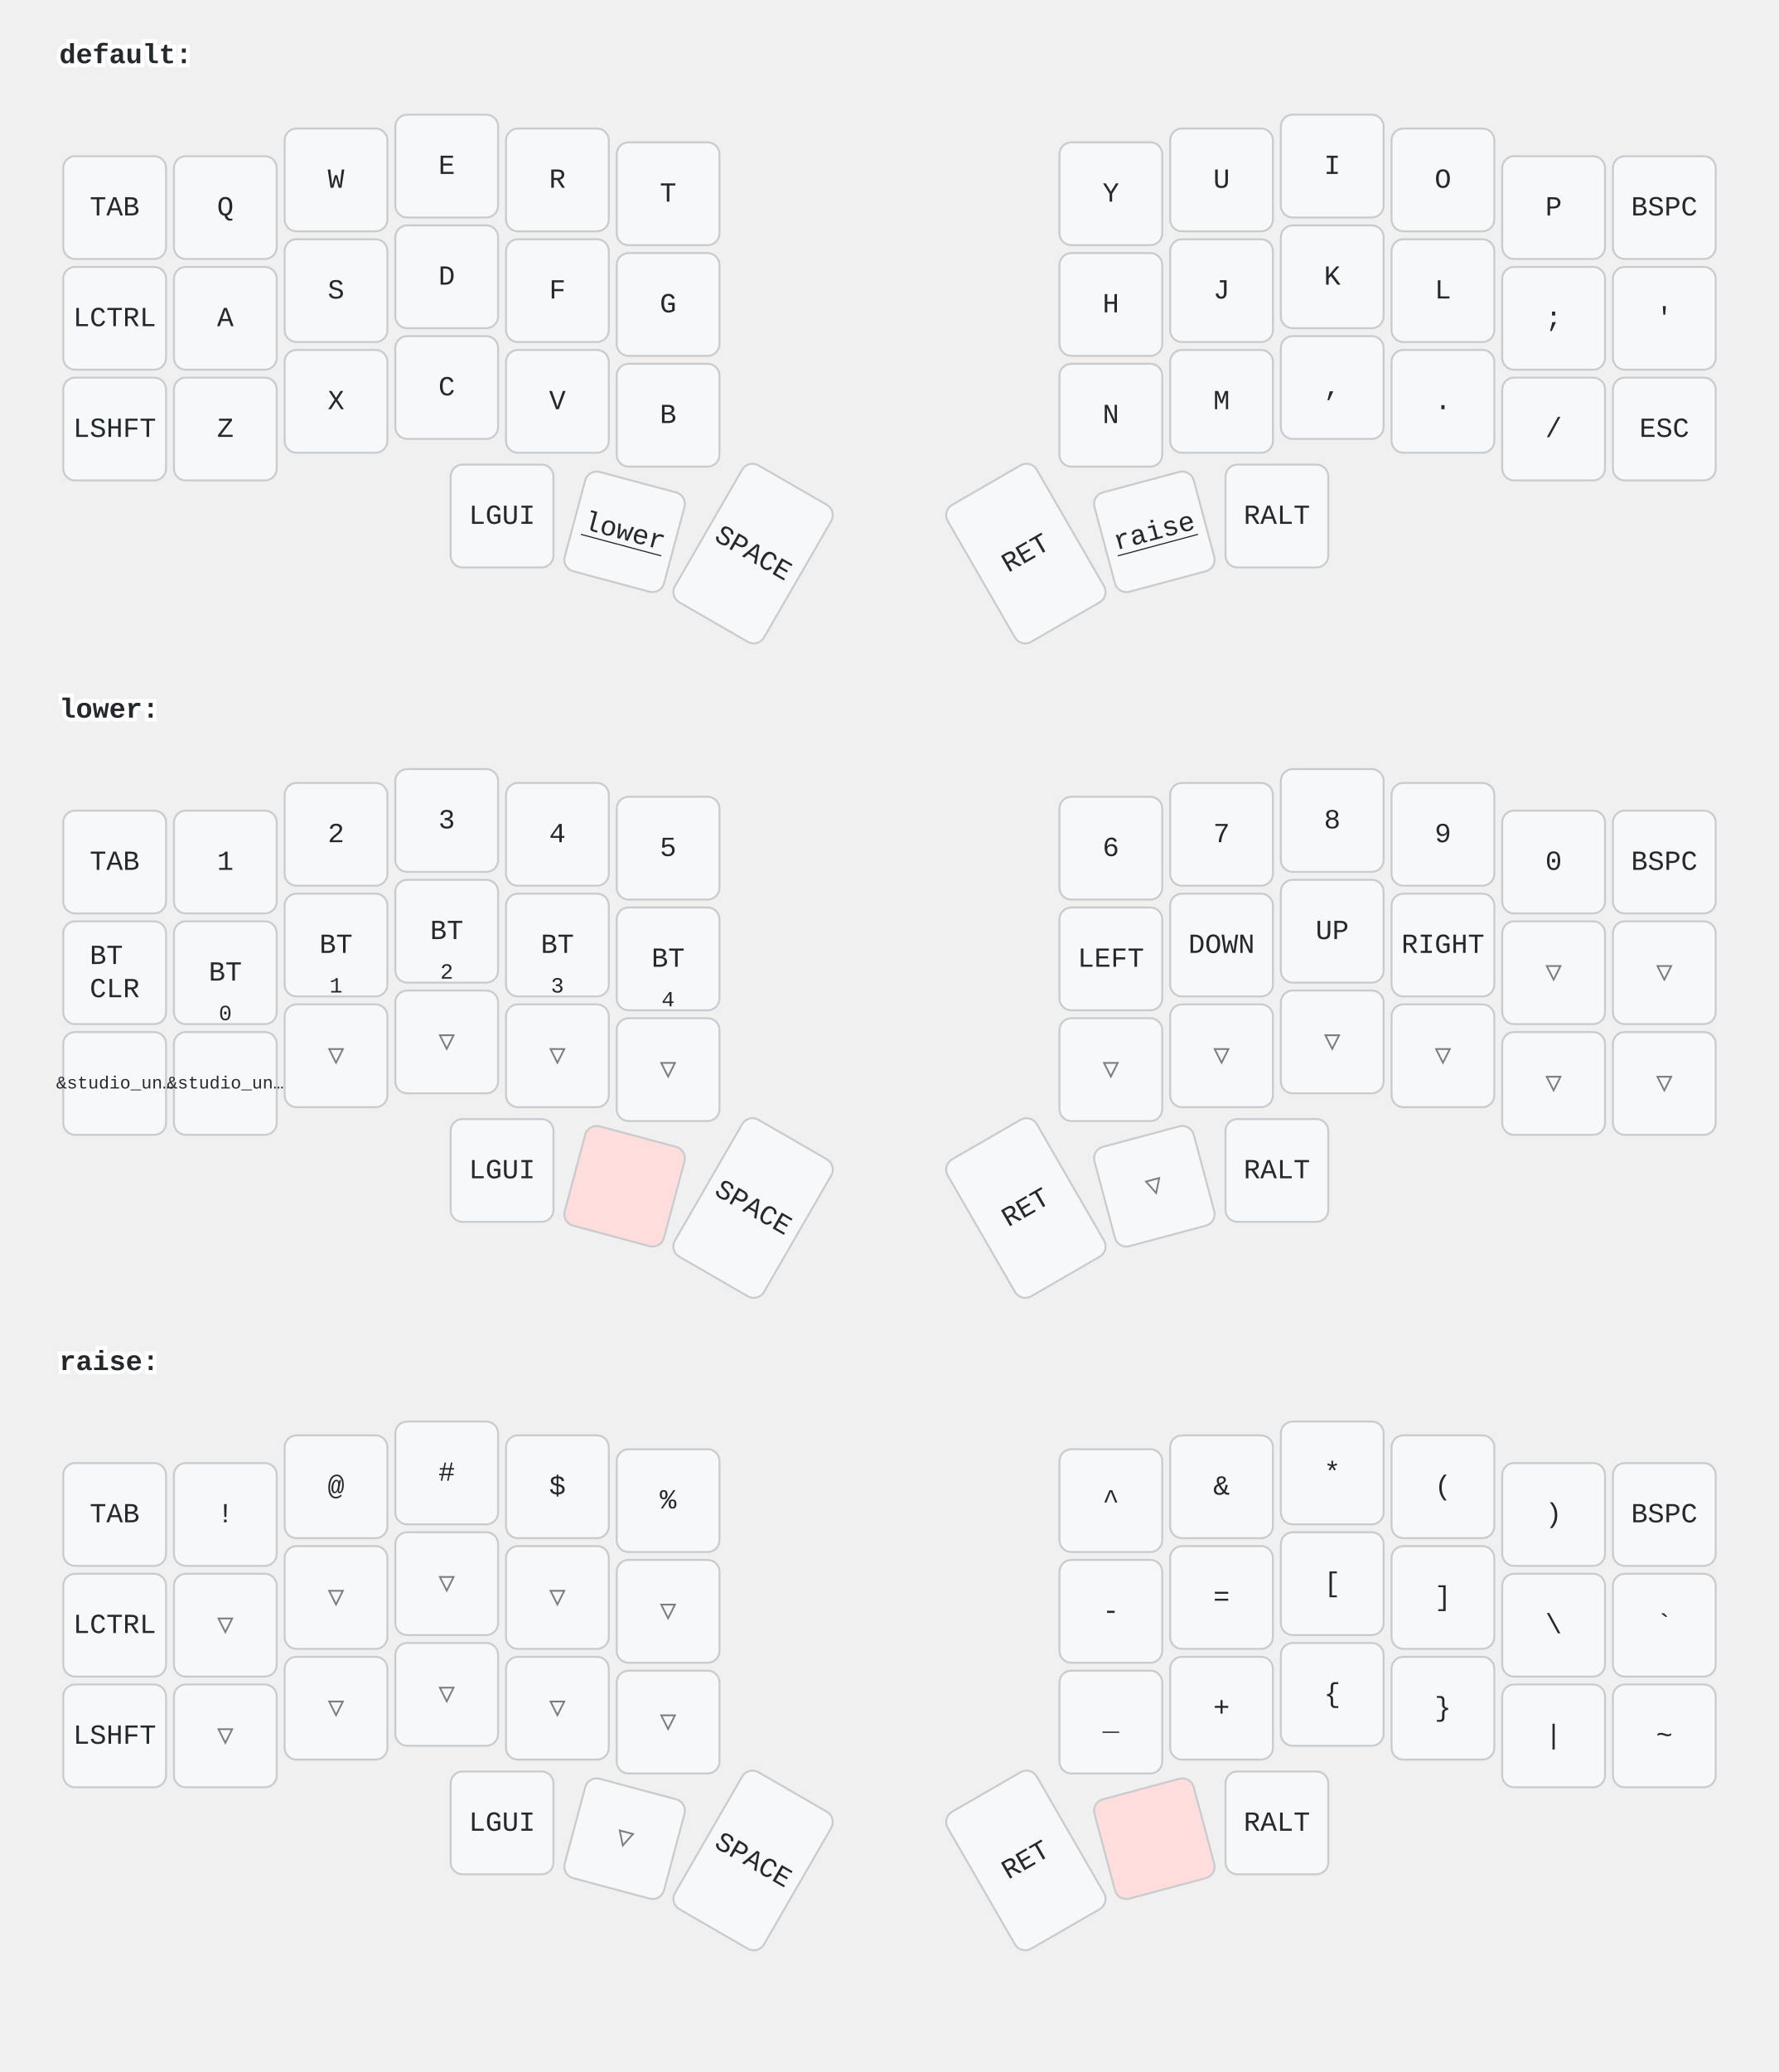
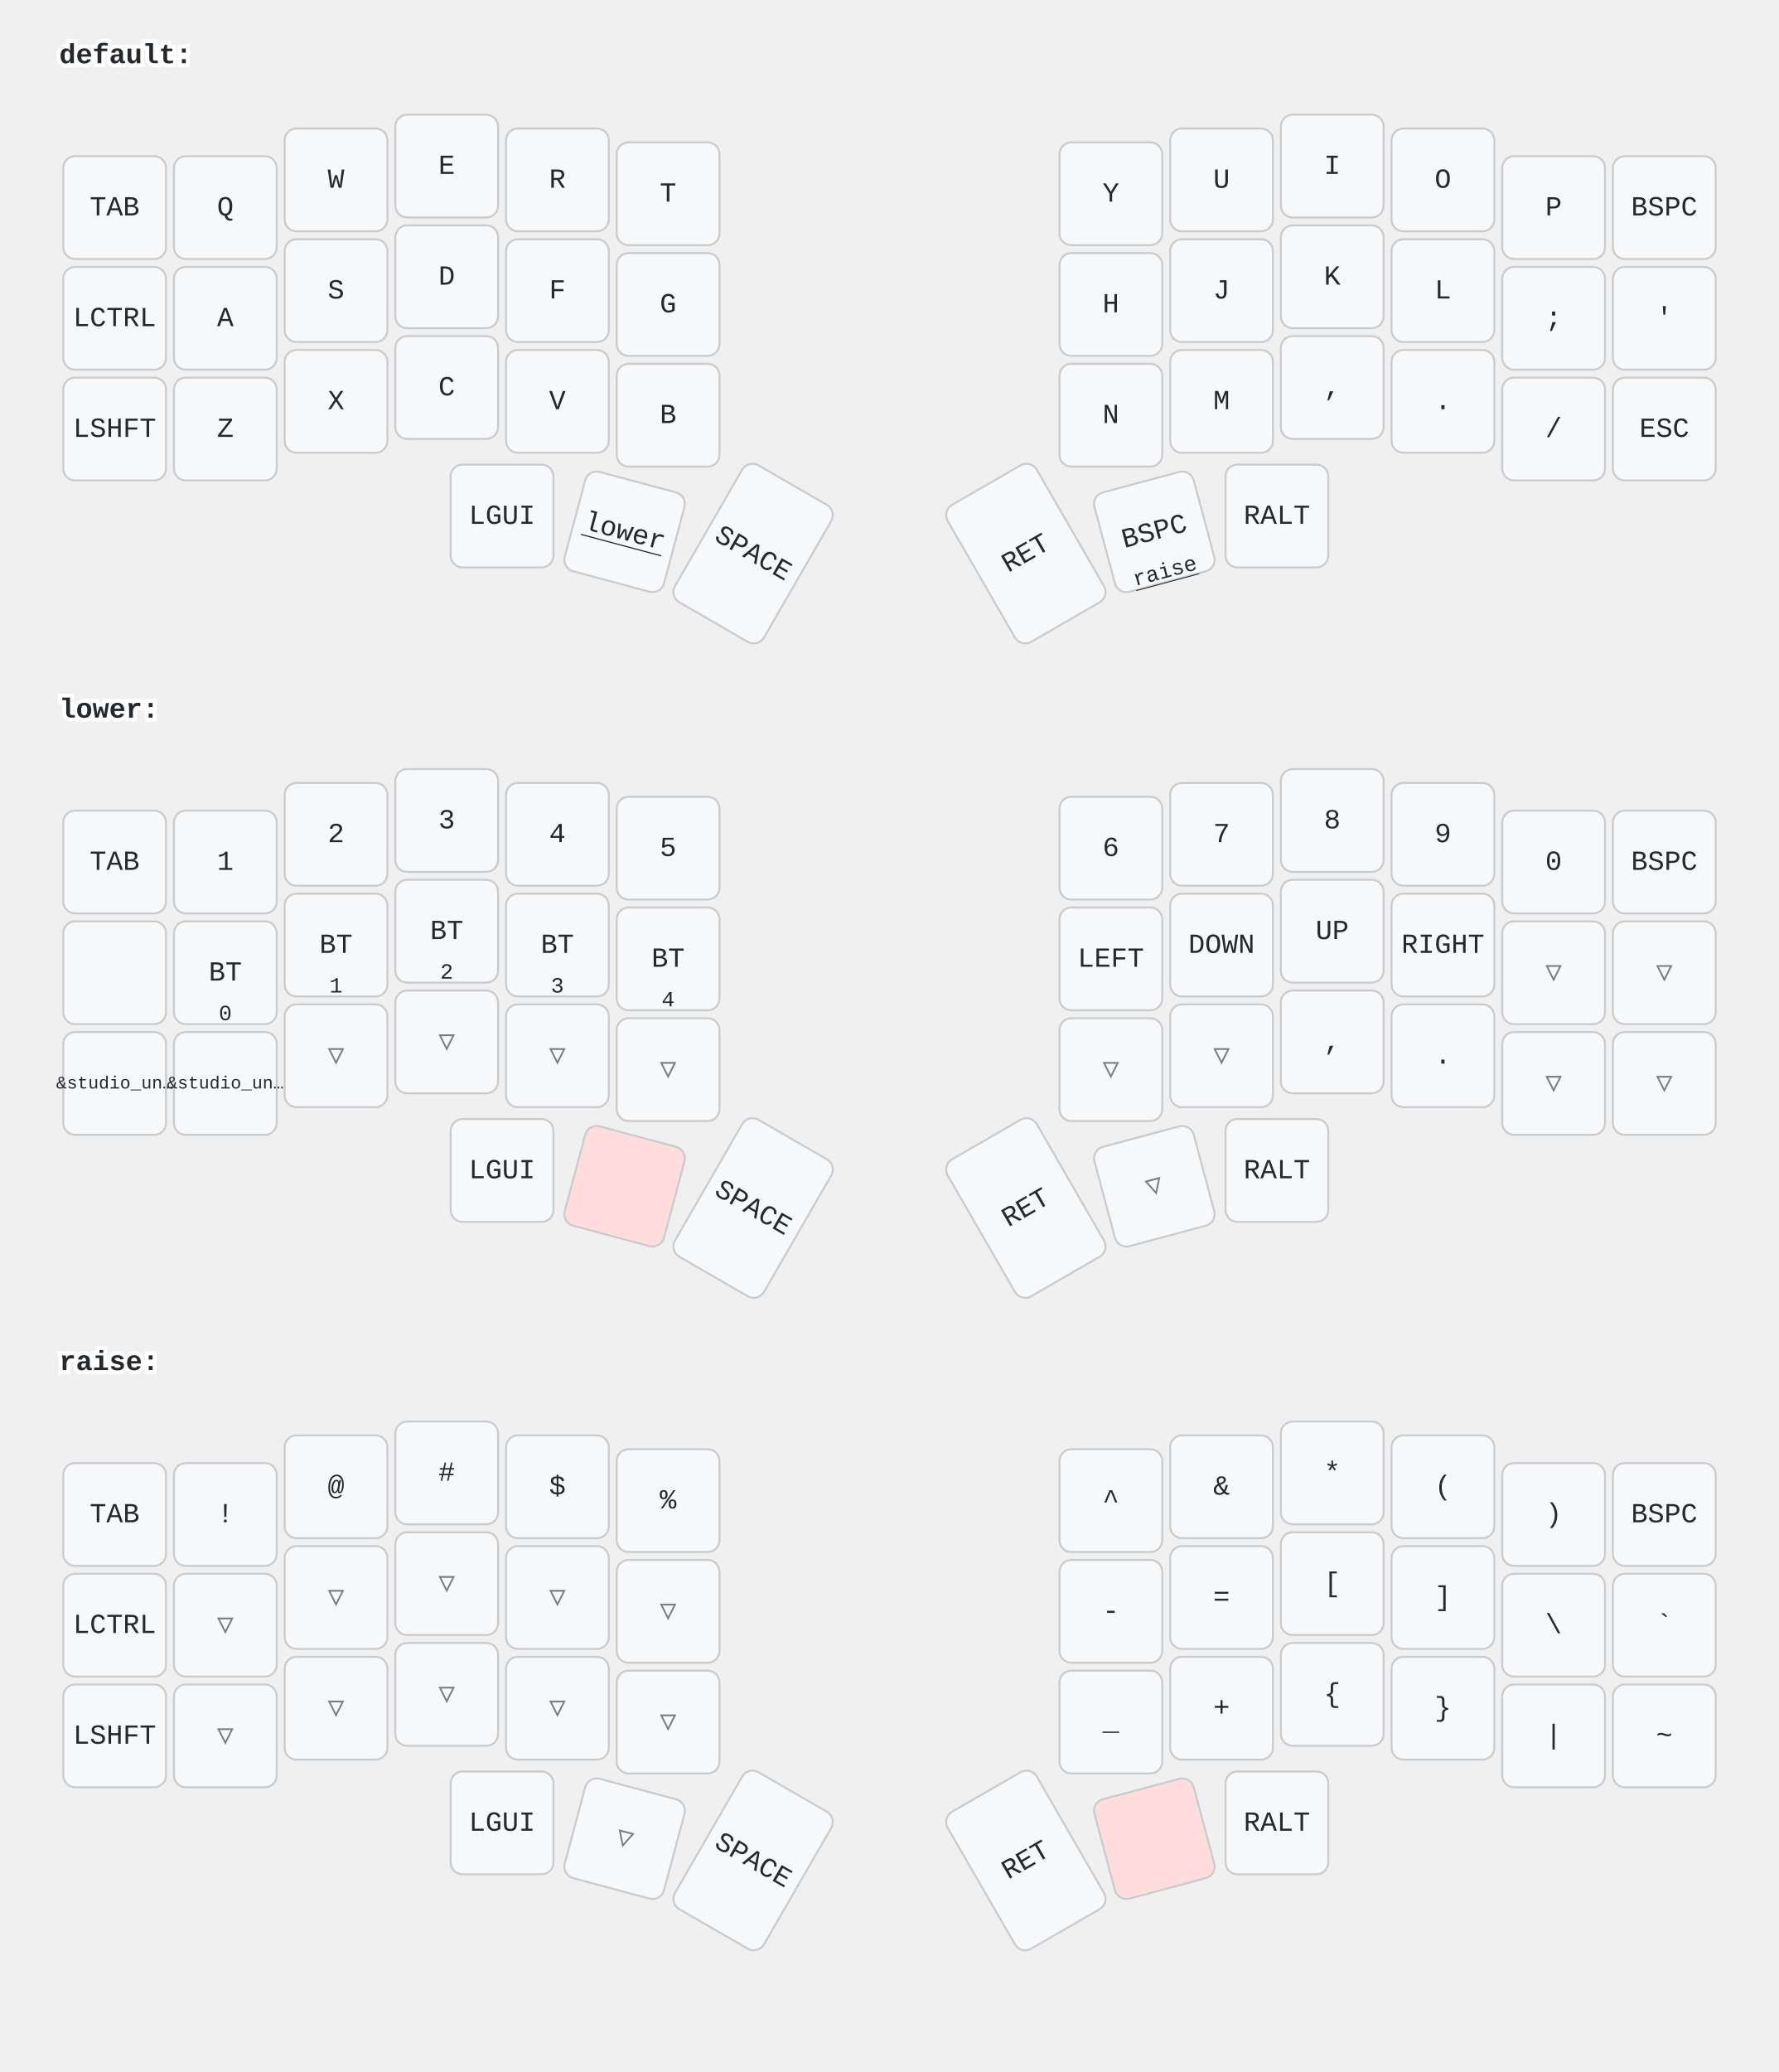
<svg xmlns="http://www.w3.org/2000/svg" width="900" height="1048" viewBox="0 0 900 1048" class="keymap">
  <style>/* inherit to force styles through use tags */
svg path {
    fill: inherit;
}

/* font and background color specifications */
svg.keymap {
    font-family: SFMono-Regular,Consolas,Liberation Mono,Menlo,monospace;
    font-size: 14px;
    font-kerning: normal;
    text-rendering: optimizeLegibility;
    fill: #24292e;
}

/* default key styling */
rect.key {
    fill: #f6f8fa;
}

rect.key, rect.combo {
    stroke: #c9cccf;
    stroke-width: 1;
}

/* default key side styling, only used is draw_key_sides is set */
rect.side {
    filter: brightness(90%);
}

/* color accent for combo boxes */
rect.combo, rect.combo-separate {
    fill: #cdf;
}

/* color accent for held keys */
rect.held, rect.combo.held {
    fill: #fdd;
}

/* color accent for ghost (optional) keys */
rect.ghost, rect.combo.ghost {
    stroke-dasharray: 4, 4;
    stroke-width: 2;
}

text {
    text-anchor: middle;
    dominant-baseline: middle;
}

/* styling for layer labels */
text.label {
    font-weight: bold;
    text-anchor: start;
    stroke: white;
    stroke-width: 4;
    paint-order: stroke;
}

/* styling for optional footer */
text.footer {
    text-anchor: end;
    dominant-baseline: auto;
    stroke: white;
    stroke-width: 4;
    paint-order: stroke;
}

/* styling for combo tap, and key non-tap label text */
- text.combo, text.hold, text.shifted, text.left, text.right {
+ text.combo, text.hold, text.shifted, text.left, text.right, text.tl, text.tr, text.bl, text.br {
    font-size: 11px;
}

- text.hold {
+ text.hold, text.bl, text.br {
    text-anchor: middle;
    dominant-baseline: auto;
}

- text.shifted {
+ text.shifted, text.tl, text.tr {
    text-anchor: middle;
    dominant-baseline: hanging;
}

- text.left {
+ text.left, text.tl, text.bl {
    text-anchor: start;
}

- text.right {
+ text.right, text.tr, text.br {
    text-anchor: end;
}

text.layer-activator {
    text-decoration: underline;
}

/* styling for hold/shifted label text in combo box */
text.combo.hold, text.combo.shifted, text.combo.left, text.combo.right {
    font-size: 8px;
}

/* lighter symbol for transparent keys */
text.trans {
    fill: #7b7e81;
}

/* styling for combo dendrons */
path.combo {
    stroke-width: 1;
    stroke: gray;
    fill: none;
}

/* Start Tabler Icons Cleanup */
/* cannot use height/width with glyphs */
.icon-tabler &gt; path {
    fill: inherit;
    stroke: inherit;
    stroke-width: 2;
}
/* hide tabler's default box */
.icon-tabler &gt; path[stroke="none"][fill="none"] {
    visibility: hidden;
}
/* End Tabler Icons Cleanup */
</style>
  <g transform="translate(30, 0)" class="layer-default">
    <text x="0" y="28" class="label" id="default">default:</text>
    <g transform="translate(0, 56)">
      <g transform="translate(28, 49)" class="key keypos-0">
        <rect rx="6" ry="6" x="-26" y="-26" width="52" height="52" class="key" />
        <text x="0" y="0" class="key tap">TAB</text>
      </g>
      <g transform="translate(84, 49)" class="key keypos-1">
        <rect rx="6" ry="6" x="-26" y="-26" width="52" height="52" class="key" />
        <text x="0" y="0" class="key tap">Q</text>
      </g>
      <g transform="translate(140, 35)" class="key keypos-2">
        <rect rx="6" ry="6" x="-26" y="-26" width="52" height="52" class="key" />
        <text x="0" y="0" class="key tap">W</text>
      </g>
      <g transform="translate(196, 28)" class="key keypos-3">
        <rect rx="6" ry="6" x="-26" y="-26" width="52" height="52" class="key" />
        <text x="0" y="0" class="key tap">E</text>
      </g>
      <g transform="translate(252, 35)" class="key keypos-4">
        <rect rx="6" ry="6" x="-26" y="-26" width="52" height="52" class="key" />
        <text x="0" y="0" class="key tap">R</text>
      </g>
      <g transform="translate(308, 42)" class="key keypos-5">
        <rect rx="6" ry="6" x="-26" y="-26" width="52" height="52" class="key" />
        <text x="0" y="0" class="key tap">T</text>
      </g>
      <g transform="translate(532, 42)" class="key keypos-6">
        <rect rx="6" ry="6" x="-26" y="-26" width="52" height="52" class="key" />
        <text x="0" y="0" class="key tap">Y</text>
      </g>
      <g transform="translate(588, 35)" class="key keypos-7">
        <rect rx="6" ry="6" x="-26" y="-26" width="52" height="52" class="key" />
        <text x="0" y="0" class="key tap">U</text>
      </g>
      <g transform="translate(644, 28)" class="key keypos-8">
        <rect rx="6" ry="6" x="-26" y="-26" width="52" height="52" class="key" />
        <text x="0" y="0" class="key tap">I</text>
      </g>
      <g transform="translate(700, 35)" class="key keypos-9">
        <rect rx="6" ry="6" x="-26" y="-26" width="52" height="52" class="key" />
        <text x="0" y="0" class="key tap">O</text>
      </g>
      <g transform="translate(756, 49)" class="key keypos-10">
        <rect rx="6" ry="6" x="-26" y="-26" width="52" height="52" class="key" />
        <text x="0" y="0" class="key tap">P</text>
      </g>
      <g transform="translate(812, 49)" class="key keypos-11">
        <rect rx="6" ry="6" x="-26" y="-26" width="52" height="52" class="key" />
        <text x="0" y="0" class="key tap">BSPC</text>
      </g>
      <g transform="translate(28, 105)" class="key keypos-12">
        <rect rx="6" ry="6" x="-26" y="-26" width="52" height="52" class="key" />
        <text x="0" y="0" class="key tap">LCTRL</text>
      </g>
      <g transform="translate(84, 105)" class="key keypos-13">
        <rect rx="6" ry="6" x="-26" y="-26" width="52" height="52" class="key" />
        <text x="0" y="0" class="key tap">A</text>
      </g>
      <g transform="translate(140, 91)" class="key keypos-14">
        <rect rx="6" ry="6" x="-26" y="-26" width="52" height="52" class="key" />
        <text x="0" y="0" class="key tap">S</text>
      </g>
      <g transform="translate(196, 84)" class="key keypos-15">
        <rect rx="6" ry="6" x="-26" y="-26" width="52" height="52" class="key" />
        <text x="0" y="0" class="key tap">D</text>
      </g>
      <g transform="translate(252, 91)" class="key keypos-16">
        <rect rx="6" ry="6" x="-26" y="-26" width="52" height="52" class="key" />
        <text x="0" y="0" class="key tap">F</text>
      </g>
      <g transform="translate(308, 98)" class="key keypos-17">
        <rect rx="6" ry="6" x="-26" y="-26" width="52" height="52" class="key" />
        <text x="0" y="0" class="key tap">G</text>
      </g>
      <g transform="translate(532, 98)" class="key keypos-18">
        <rect rx="6" ry="6" x="-26" y="-26" width="52" height="52" class="key" />
        <text x="0" y="0" class="key tap">H</text>
      </g>
      <g transform="translate(588, 91)" class="key keypos-19">
        <rect rx="6" ry="6" x="-26" y="-26" width="52" height="52" class="key" />
        <text x="0" y="0" class="key tap">J</text>
      </g>
      <g transform="translate(644, 84)" class="key keypos-20">
        <rect rx="6" ry="6" x="-26" y="-26" width="52" height="52" class="key" />
        <text x="0" y="0" class="key tap">K</text>
      </g>
      <g transform="translate(700, 91)" class="key keypos-21">
        <rect rx="6" ry="6" x="-26" y="-26" width="52" height="52" class="key" />
        <text x="0" y="0" class="key tap">L</text>
      </g>
      <g transform="translate(756, 105)" class="key keypos-22">
        <rect rx="6" ry="6" x="-26" y="-26" width="52" height="52" class="key" />
        <text x="0" y="0" class="key tap">;</text>
      </g>
      <g transform="translate(812, 105)" class="key keypos-23">
        <rect rx="6" ry="6" x="-26" y="-26" width="52" height="52" class="key" />
        <text x="0" y="0" class="key tap">'</text>
      </g>
      <g transform="translate(28, 161)" class="key keypos-24">
        <rect rx="6" ry="6" x="-26" y="-26" width="52" height="52" class="key" />
        <text x="0" y="0" class="key tap">LSHFT</text>
      </g>
      <g transform="translate(84, 161)" class="key keypos-25">
        <rect rx="6" ry="6" x="-26" y="-26" width="52" height="52" class="key" />
        <text x="0" y="0" class="key tap">Z</text>
      </g>
      <g transform="translate(140, 147)" class="key keypos-26">
        <rect rx="6" ry="6" x="-26" y="-26" width="52" height="52" class="key" />
        <text x="0" y="0" class="key tap">X</text>
      </g>
      <g transform="translate(196, 140)" class="key keypos-27">
        <rect rx="6" ry="6" x="-26" y="-26" width="52" height="52" class="key" />
        <text x="0" y="0" class="key tap">C</text>
      </g>
      <g transform="translate(252, 147)" class="key keypos-28">
        <rect rx="6" ry="6" x="-26" y="-26" width="52" height="52" class="key" />
        <text x="0" y="0" class="key tap">V</text>
      </g>
      <g transform="translate(308, 154)" class="key keypos-29">
        <rect rx="6" ry="6" x="-26" y="-26" width="52" height="52" class="key" />
        <text x="0" y="0" class="key tap">B</text>
      </g>
      <g transform="translate(532, 154)" class="key keypos-30">
        <rect rx="6" ry="6" x="-26" y="-26" width="52" height="52" class="key" />
        <text x="0" y="0" class="key tap">N</text>
      </g>
      <g transform="translate(588, 147)" class="key keypos-31">
        <rect rx="6" ry="6" x="-26" y="-26" width="52" height="52" class="key" />
        <text x="0" y="0" class="key tap">M</text>
      </g>
      <g transform="translate(644, 140)" class="key keypos-32">
        <rect rx="6" ry="6" x="-26" y="-26" width="52" height="52" class="key" />
        <text x="0" y="0" class="key tap">,</text>
      </g>
      <g transform="translate(700, 147)" class="key keypos-33">
        <rect rx="6" ry="6" x="-26" y="-26" width="52" height="52" class="key" />
        <text x="0" y="0" class="key tap">.</text>
      </g>
      <g transform="translate(756, 161)" class="key keypos-34">
        <rect rx="6" ry="6" x="-26" y="-26" width="52" height="52" class="key" />
        <text x="0" y="0" class="key tap">/</text>
      </g>
      <g transform="translate(812, 161)" class="key keypos-35">
        <rect rx="6" ry="6" x="-26" y="-26" width="52" height="52" class="key" />
        <text x="0" y="0" class="key tap">ESC</text>
      </g>
      <g transform="translate(224, 205)" class="key keypos-36">
        <rect rx="6" ry="6" x="-26" y="-26" width="52" height="52" class="key" />
        <text x="0" y="0" class="key tap">LGUI</text>
      </g>
      <g transform="translate(286, 213) rotate(15.0)" class="key keypos-37">
        <rect rx="6" ry="6" x="-26" y="-26" width="52" height="52" class="key" />
        <a href="#lower">
          <text x="0" y="0" class="key tap layer-activator">lower</text>
        </a>
      </g>
      <g transform="translate(351, 224) rotate(30.0)" class="key keypos-38">
        <rect rx="6" ry="6" x="-26" y="-40" width="52" height="80" class="key" />
        <text x="0" y="0" class="key tap">SPACE</text>
      </g>
      <g transform="translate(489, 224) rotate(-30.0)" class="key keypos-39">
        <rect rx="6" ry="6" x="-26" y="-40" width="52" height="80" class="key" />
        <text x="0" y="0" class="key tap">RET</text>
      </g>
      <g transform="translate(554, 213) rotate(-15.0)" class="key keypos-40">
        <rect rx="6" ry="6" x="-26" y="-26" width="52" height="52" class="key" />
+         <text x="0" y="0" class="key tap">BSPC</text>
        <a href="#raise">
-           <text x="0" y="0" class="key tap layer-activator">raise</text>
+           <text x="0" y="24" class="key hold layer-activator">raise</text>
        </a>
      </g>
      <g transform="translate(616, 205)" class="key keypos-41">
        <rect rx="6" ry="6" x="-26" y="-26" width="52" height="52" class="key" />
        <text x="0" y="0" class="key tap">RALT</text>
      </g>
    </g>
  </g>
  <g transform="translate(30, 331)" class="layer-lower">
    <text x="0" y="28" class="label" id="lower">lower:</text>
    <g transform="translate(0, 56)">
      <g transform="translate(28, 49)" class="key keypos-0">
        <rect rx="6" ry="6" x="-26" y="-26" width="52" height="52" class="key" />
        <text x="0" y="0" class="key tap">TAB</text>
      </g>
      <g transform="translate(84, 49)" class="key keypos-1">
        <rect rx="6" ry="6" x="-26" y="-26" width="52" height="52" class="key" />
        <text x="0" y="0" class="key tap">1</text>
      </g>
      <g transform="translate(140, 35)" class="key keypos-2">
        <rect rx="6" ry="6" x="-26" y="-26" width="52" height="52" class="key" />
        <text x="0" y="0" class="key tap">2</text>
      </g>
      <g transform="translate(196, 28)" class="key keypos-3">
        <rect rx="6" ry="6" x="-26" y="-26" width="52" height="52" class="key" />
        <text x="0" y="0" class="key tap">3</text>
      </g>
      <g transform="translate(252, 35)" class="key keypos-4">
        <rect rx="6" ry="6" x="-26" y="-26" width="52" height="52" class="key" />
        <text x="0" y="0" class="key tap">4</text>
      </g>
      <g transform="translate(308, 42)" class="key keypos-5">
        <rect rx="6" ry="6" x="-26" y="-26" width="52" height="52" class="key" />
        <text x="0" y="0" class="key tap">5</text>
      </g>
      <g transform="translate(532, 42)" class="key keypos-6">
        <rect rx="6" ry="6" x="-26" y="-26" width="52" height="52" class="key" />
        <text x="0" y="0" class="key tap">6</text>
      </g>
      <g transform="translate(588, 35)" class="key keypos-7">
        <rect rx="6" ry="6" x="-26" y="-26" width="52" height="52" class="key" />
        <text x="0" y="0" class="key tap">7</text>
      </g>
      <g transform="translate(644, 28)" class="key keypos-8">
        <rect rx="6" ry="6" x="-26" y="-26" width="52" height="52" class="key" />
        <text x="0" y="0" class="key tap">8</text>
      </g>
      <g transform="translate(700, 35)" class="key keypos-9">
        <rect rx="6" ry="6" x="-26" y="-26" width="52" height="52" class="key" />
        <text x="0" y="0" class="key tap">9</text>
      </g>
      <g transform="translate(756, 49)" class="key keypos-10">
        <rect rx="6" ry="6" x="-26" y="-26" width="52" height="52" class="key" />
        <text x="0" y="0" class="key tap">0</text>
      </g>
      <g transform="translate(812, 49)" class="key keypos-11">
        <rect rx="6" ry="6" x="-26" y="-26" width="52" height="52" class="key" />
        <text x="0" y="0" class="key tap">BSPC</text>
      </g>
      <g transform="translate(28, 105)" class="key keypos-12">
        <rect rx="6" ry="6" x="-26" y="-26" width="52" height="52" class="key" />
-         <text x="0" y="0" class="key tap">
-           <tspan x="0" dy="-0.6em">BT</tspan>
-           <tspan x="0" dy="1.2em">CLR</tspan>
-         </text>
      </g>
      <g transform="translate(84, 105)" class="key keypos-13">
        <rect rx="6" ry="6" x="-26" y="-26" width="52" height="52" class="key" />
        <text x="0" y="0" class="key tap">BT</text>
        <text x="0" y="24" class="key hold">0</text>
      </g>
      <g transform="translate(140, 91)" class="key keypos-14">
        <rect rx="6" ry="6" x="-26" y="-26" width="52" height="52" class="key" />
        <text x="0" y="0" class="key tap">BT</text>
        <text x="0" y="24" class="key hold">1</text>
      </g>
      <g transform="translate(196, 84)" class="key keypos-15">
        <rect rx="6" ry="6" x="-26" y="-26" width="52" height="52" class="key" />
        <text x="0" y="0" class="key tap">BT</text>
        <text x="0" y="24" class="key hold">2</text>
      </g>
      <g transform="translate(252, 91)" class="key keypos-16">
        <rect rx="6" ry="6" x="-26" y="-26" width="52" height="52" class="key" />
        <text x="0" y="0" class="key tap">BT</text>
        <text x="0" y="24" class="key hold">3</text>
      </g>
      <g transform="translate(308, 98)" class="key keypos-17">
        <rect rx="6" ry="6" x="-26" y="-26" width="52" height="52" class="key" />
        <text x="0" y="0" class="key tap">BT</text>
        <text x="0" y="24" class="key hold">4</text>
      </g>
      <g transform="translate(532, 98)" class="key keypos-18">
        <rect rx="6" ry="6" x="-26" y="-26" width="52" height="52" class="key" />
        <text x="0" y="0" class="key tap">LEFT</text>
      </g>
      <g transform="translate(588, 91)" class="key keypos-19">
        <rect rx="6" ry="6" x="-26" y="-26" width="52" height="52" class="key" />
        <text x="0" y="0" class="key tap">DOWN</text>
      </g>
      <g transform="translate(644, 84)" class="key keypos-20">
        <rect rx="6" ry="6" x="-26" y="-26" width="52" height="52" class="key" />
        <text x="0" y="0" class="key tap">UP</text>
      </g>
      <g transform="translate(700, 91)" class="key keypos-21">
        <rect rx="6" ry="6" x="-26" y="-26" width="52" height="52" class="key" />
        <text x="0" y="0" class="key tap">RIGHT</text>
      </g>
      <g transform="translate(756, 105)" class="key trans keypos-22">
        <rect rx="6" ry="6" x="-26" y="-26" width="52" height="52" class="key trans" />
        <text x="0" y="0" class="key trans tap">▽</text>
      </g>
      <g transform="translate(812, 105)" class="key trans keypos-23">
        <rect rx="6" ry="6" x="-26" y="-26" width="52" height="52" class="key trans" />
        <text x="0" y="0" class="key trans tap">▽</text>
      </g>
      <g transform="translate(28, 161)" class="key keypos-24">
        <rect rx="6" ry="6" x="-26" y="-26" width="52" height="52" class="key" />
        <text x="0" y="0" class="key tap">
          <tspan style="font-size: 64%">&amp;studio_un…</tspan>
        </text>
      </g>
      <g transform="translate(84, 161)" class="key keypos-25">
        <rect rx="6" ry="6" x="-26" y="-26" width="52" height="52" class="key" />
        <text x="0" y="0" class="key tap">
          <tspan style="font-size: 64%">&amp;studio_un…</tspan>
        </text>
      </g>
      <g transform="translate(140, 147)" class="key trans keypos-26">
        <rect rx="6" ry="6" x="-26" y="-26" width="52" height="52" class="key trans" />
        <text x="0" y="0" class="key trans tap">▽</text>
      </g>
      <g transform="translate(196, 140)" class="key trans keypos-27">
        <rect rx="6" ry="6" x="-26" y="-26" width="52" height="52" class="key trans" />
        <text x="0" y="0" class="key trans tap">▽</text>
      </g>
      <g transform="translate(252, 147)" class="key trans keypos-28">
        <rect rx="6" ry="6" x="-26" y="-26" width="52" height="52" class="key trans" />
        <text x="0" y="0" class="key trans tap">▽</text>
      </g>
      <g transform="translate(308, 154)" class="key trans keypos-29">
        <rect rx="6" ry="6" x="-26" y="-26" width="52" height="52" class="key trans" />
        <text x="0" y="0" class="key trans tap">▽</text>
      </g>
      <g transform="translate(532, 154)" class="key trans keypos-30">
        <rect rx="6" ry="6" x="-26" y="-26" width="52" height="52" class="key trans" />
        <text x="0" y="0" class="key trans tap">▽</text>
      </g>
      <g transform="translate(588, 147)" class="key trans keypos-31">
        <rect rx="6" ry="6" x="-26" y="-26" width="52" height="52" class="key trans" />
        <text x="0" y="0" class="key trans tap">▽</text>
      </g>
-       <g transform="translate(644, 140)" class="key trans keypos-32">
-         <rect rx="6" ry="6" x="-26" y="-26" width="52" height="52" class="key trans" />
-         <text x="0" y="0" class="key trans tap">▽</text>
-       </g>
-       <g transform="translate(700, 147)" class="key trans keypos-33">
-         <rect rx="6" ry="6" x="-26" y="-26" width="52" height="52" class="key trans" />
-         <text x="0" y="0" class="key trans tap">▽</text>
+       <g transform="translate(644, 140)" class="key keypos-32">
+         <rect rx="6" ry="6" x="-26" y="-26" width="52" height="52" class="key" />
+         <text x="0" y="0" class="key tap">,</text>
+       </g>
+       <g transform="translate(700, 147)" class="key keypos-33">
+         <rect rx="6" ry="6" x="-26" y="-26" width="52" height="52" class="key" />
+         <text x="0" y="0" class="key tap">.</text>
      </g>
      <g transform="translate(756, 161)" class="key trans keypos-34">
        <rect rx="6" ry="6" x="-26" y="-26" width="52" height="52" class="key trans" />
        <text x="0" y="0" class="key trans tap">▽</text>
      </g>
      <g transform="translate(812, 161)" class="key trans keypos-35">
        <rect rx="6" ry="6" x="-26" y="-26" width="52" height="52" class="key trans" />
        <text x="0" y="0" class="key trans tap">▽</text>
      </g>
      <g transform="translate(224, 205)" class="key keypos-36">
        <rect rx="6" ry="6" x="-26" y="-26" width="52" height="52" class="key" />
        <text x="0" y="0" class="key tap">LGUI</text>
      </g>
      <g transform="translate(286, 213) rotate(15.0)" class="key held keypos-37">
        <rect rx="6" ry="6" x="-26" y="-26" width="52" height="52" class="key held" />
      </g>
      <g transform="translate(351, 224) rotate(30.0)" class="key keypos-38">
        <rect rx="6" ry="6" x="-26" y="-40" width="52" height="80" class="key" />
        <text x="0" y="0" class="key tap">SPACE</text>
      </g>
      <g transform="translate(489, 224) rotate(-30.0)" class="key keypos-39">
        <rect rx="6" ry="6" x="-26" y="-40" width="52" height="80" class="key" />
        <text x="0" y="0" class="key tap">RET</text>
      </g>
      <g transform="translate(554, 213) rotate(-15.0)" class="key trans keypos-40">
        <rect rx="6" ry="6" x="-26" y="-26" width="52" height="52" class="key trans" />
        <text x="0" y="0" class="key trans tap">▽</text>
      </g>
      <g transform="translate(616, 205)" class="key keypos-41">
        <rect rx="6" ry="6" x="-26" y="-26" width="52" height="52" class="key" />
        <text x="0" y="0" class="key tap">RALT</text>
      </g>
    </g>
  </g>
  <g transform="translate(30, 661)" class="layer-raise">
    <text x="0" y="28" class="label" id="raise">raise:</text>
    <g transform="translate(0, 56)">
      <g transform="translate(28, 49)" class="key keypos-0">
        <rect rx="6" ry="6" x="-26" y="-26" width="52" height="52" class="key" />
        <text x="0" y="0" class="key tap">TAB</text>
      </g>
      <g transform="translate(84, 49)" class="key keypos-1">
        <rect rx="6" ry="6" x="-26" y="-26" width="52" height="52" class="key" />
        <text x="0" y="0" class="key tap">!</text>
      </g>
      <g transform="translate(140, 35)" class="key keypos-2">
        <rect rx="6" ry="6" x="-26" y="-26" width="52" height="52" class="key" />
        <text x="0" y="0" class="key tap">@</text>
      </g>
      <g transform="translate(196, 28)" class="key keypos-3">
        <rect rx="6" ry="6" x="-26" y="-26" width="52" height="52" class="key" />
        <text x="0" y="0" class="key tap">#</text>
      </g>
      <g transform="translate(252, 35)" class="key keypos-4">
        <rect rx="6" ry="6" x="-26" y="-26" width="52" height="52" class="key" />
        <text x="0" y="0" class="key tap">$</text>
      </g>
      <g transform="translate(308, 42)" class="key keypos-5">
        <rect rx="6" ry="6" x="-26" y="-26" width="52" height="52" class="key" />
        <text x="0" y="0" class="key tap">%</text>
      </g>
      <g transform="translate(532, 42)" class="key keypos-6">
        <rect rx="6" ry="6" x="-26" y="-26" width="52" height="52" class="key" />
        <text x="0" y="0" class="key tap">^</text>
      </g>
      <g transform="translate(588, 35)" class="key keypos-7">
        <rect rx="6" ry="6" x="-26" y="-26" width="52" height="52" class="key" />
        <text x="0" y="0" class="key tap">&amp;</text>
      </g>
      <g transform="translate(644, 28)" class="key keypos-8">
        <rect rx="6" ry="6" x="-26" y="-26" width="52" height="52" class="key" />
        <text x="0" y="0" class="key tap">*</text>
      </g>
      <g transform="translate(700, 35)" class="key keypos-9">
        <rect rx="6" ry="6" x="-26" y="-26" width="52" height="52" class="key" />
        <text x="0" y="0" class="key tap">(</text>
      </g>
      <g transform="translate(756, 49)" class="key keypos-10">
        <rect rx="6" ry="6" x="-26" y="-26" width="52" height="52" class="key" />
        <text x="0" y="0" class="key tap">)</text>
      </g>
      <g transform="translate(812, 49)" class="key keypos-11">
        <rect rx="6" ry="6" x="-26" y="-26" width="52" height="52" class="key" />
        <text x="0" y="0" class="key tap">BSPC</text>
      </g>
      <g transform="translate(28, 105)" class="key keypos-12">
        <rect rx="6" ry="6" x="-26" y="-26" width="52" height="52" class="key" />
        <text x="0" y="0" class="key tap">LCTRL</text>
      </g>
      <g transform="translate(84, 105)" class="key trans keypos-13">
        <rect rx="6" ry="6" x="-26" y="-26" width="52" height="52" class="key trans" />
        <text x="0" y="0" class="key trans tap">▽</text>
      </g>
      <g transform="translate(140, 91)" class="key trans keypos-14">
        <rect rx="6" ry="6" x="-26" y="-26" width="52" height="52" class="key trans" />
        <text x="0" y="0" class="key trans tap">▽</text>
      </g>
      <g transform="translate(196, 84)" class="key trans keypos-15">
        <rect rx="6" ry="6" x="-26" y="-26" width="52" height="52" class="key trans" />
        <text x="0" y="0" class="key trans tap">▽</text>
      </g>
      <g transform="translate(252, 91)" class="key trans keypos-16">
        <rect rx="6" ry="6" x="-26" y="-26" width="52" height="52" class="key trans" />
        <text x="0" y="0" class="key trans tap">▽</text>
      </g>
      <g transform="translate(308, 98)" class="key trans keypos-17">
        <rect rx="6" ry="6" x="-26" y="-26" width="52" height="52" class="key trans" />
        <text x="0" y="0" class="key trans tap">▽</text>
      </g>
      <g transform="translate(532, 98)" class="key keypos-18">
        <rect rx="6" ry="6" x="-26" y="-26" width="52" height="52" class="key" />
        <text x="0" y="0" class="key tap">-</text>
      </g>
      <g transform="translate(588, 91)" class="key keypos-19">
        <rect rx="6" ry="6" x="-26" y="-26" width="52" height="52" class="key" />
        <text x="0" y="0" class="key tap">=</text>
      </g>
      <g transform="translate(644, 84)" class="key keypos-20">
        <rect rx="6" ry="6" x="-26" y="-26" width="52" height="52" class="key" />
        <text x="0" y="0" class="key tap">[</text>
      </g>
      <g transform="translate(700, 91)" class="key keypos-21">
        <rect rx="6" ry="6" x="-26" y="-26" width="52" height="52" class="key" />
        <text x="0" y="0" class="key tap">]</text>
      </g>
      <g transform="translate(756, 105)" class="key keypos-22">
        <rect rx="6" ry="6" x="-26" y="-26" width="52" height="52" class="key" />
        <text x="0" y="0" class="key tap">\</text>
      </g>
      <g transform="translate(812, 105)" class="key keypos-23">
        <rect rx="6" ry="6" x="-26" y="-26" width="52" height="52" class="key" />
        <text x="0" y="0" class="key tap">`</text>
      </g>
      <g transform="translate(28, 161)" class="key keypos-24">
        <rect rx="6" ry="6" x="-26" y="-26" width="52" height="52" class="key" />
        <text x="0" y="0" class="key tap">LSHFT</text>
      </g>
      <g transform="translate(84, 161)" class="key trans keypos-25">
        <rect rx="6" ry="6" x="-26" y="-26" width="52" height="52" class="key trans" />
        <text x="0" y="0" class="key trans tap">▽</text>
      </g>
      <g transform="translate(140, 147)" class="key trans keypos-26">
        <rect rx="6" ry="6" x="-26" y="-26" width="52" height="52" class="key trans" />
        <text x="0" y="0" class="key trans tap">▽</text>
      </g>
      <g transform="translate(196, 140)" class="key trans keypos-27">
        <rect rx="6" ry="6" x="-26" y="-26" width="52" height="52" class="key trans" />
        <text x="0" y="0" class="key trans tap">▽</text>
      </g>
      <g transform="translate(252, 147)" class="key trans keypos-28">
        <rect rx="6" ry="6" x="-26" y="-26" width="52" height="52" class="key trans" />
        <text x="0" y="0" class="key trans tap">▽</text>
      </g>
      <g transform="translate(308, 154)" class="key trans keypos-29">
        <rect rx="6" ry="6" x="-26" y="-26" width="52" height="52" class="key trans" />
        <text x="0" y="0" class="key trans tap">▽</text>
      </g>
      <g transform="translate(532, 154)" class="key keypos-30">
        <rect rx="6" ry="6" x="-26" y="-26" width="52" height="52" class="key" />
        <text x="0" y="0" class="key tap">_</text>
      </g>
      <g transform="translate(588, 147)" class="key keypos-31">
        <rect rx="6" ry="6" x="-26" y="-26" width="52" height="52" class="key" />
        <text x="0" y="0" class="key tap">+</text>
      </g>
      <g transform="translate(644, 140)" class="key keypos-32">
        <rect rx="6" ry="6" x="-26" y="-26" width="52" height="52" class="key" />
        <text x="0" y="0" class="key tap">{</text>
      </g>
      <g transform="translate(700, 147)" class="key keypos-33">
        <rect rx="6" ry="6" x="-26" y="-26" width="52" height="52" class="key" />
        <text x="0" y="0" class="key tap">}</text>
      </g>
      <g transform="translate(756, 161)" class="key keypos-34">
        <rect rx="6" ry="6" x="-26" y="-26" width="52" height="52" class="key" />
        <text x="0" y="0" class="key tap">|</text>
      </g>
      <g transform="translate(812, 161)" class="key keypos-35">
        <rect rx="6" ry="6" x="-26" y="-26" width="52" height="52" class="key" />
        <text x="0" y="0" class="key tap">~</text>
      </g>
      <g transform="translate(224, 205)" class="key keypos-36">
        <rect rx="6" ry="6" x="-26" y="-26" width="52" height="52" class="key" />
        <text x="0" y="0" class="key tap">LGUI</text>
      </g>
      <g transform="translate(286, 213) rotate(15.0)" class="key trans keypos-37">
        <rect rx="6" ry="6" x="-26" y="-26" width="52" height="52" class="key trans" />
        <text x="0" y="0" class="key trans tap">▽</text>
      </g>
      <g transform="translate(351, 224) rotate(30.0)" class="key keypos-38">
        <rect rx="6" ry="6" x="-26" y="-40" width="52" height="80" class="key" />
        <text x="0" y="0" class="key tap">SPACE</text>
      </g>
      <g transform="translate(489, 224) rotate(-30.0)" class="key keypos-39">
        <rect rx="6" ry="6" x="-26" y="-40" width="52" height="80" class="key" />
        <text x="0" y="0" class="key tap">RET</text>
      </g>
      <g transform="translate(554, 213) rotate(-15.0)" class="key held keypos-40">
        <rect rx="6" ry="6" x="-26" y="-26" width="52" height="52" class="key held" />
      </g>
      <g transform="translate(616, 205)" class="key keypos-41">
        <rect rx="6" ry="6" x="-26" y="-26" width="52" height="52" class="key" />
        <text x="0" y="0" class="key tap">RALT</text>
      </g>
    </g>
  </g>
</svg>
